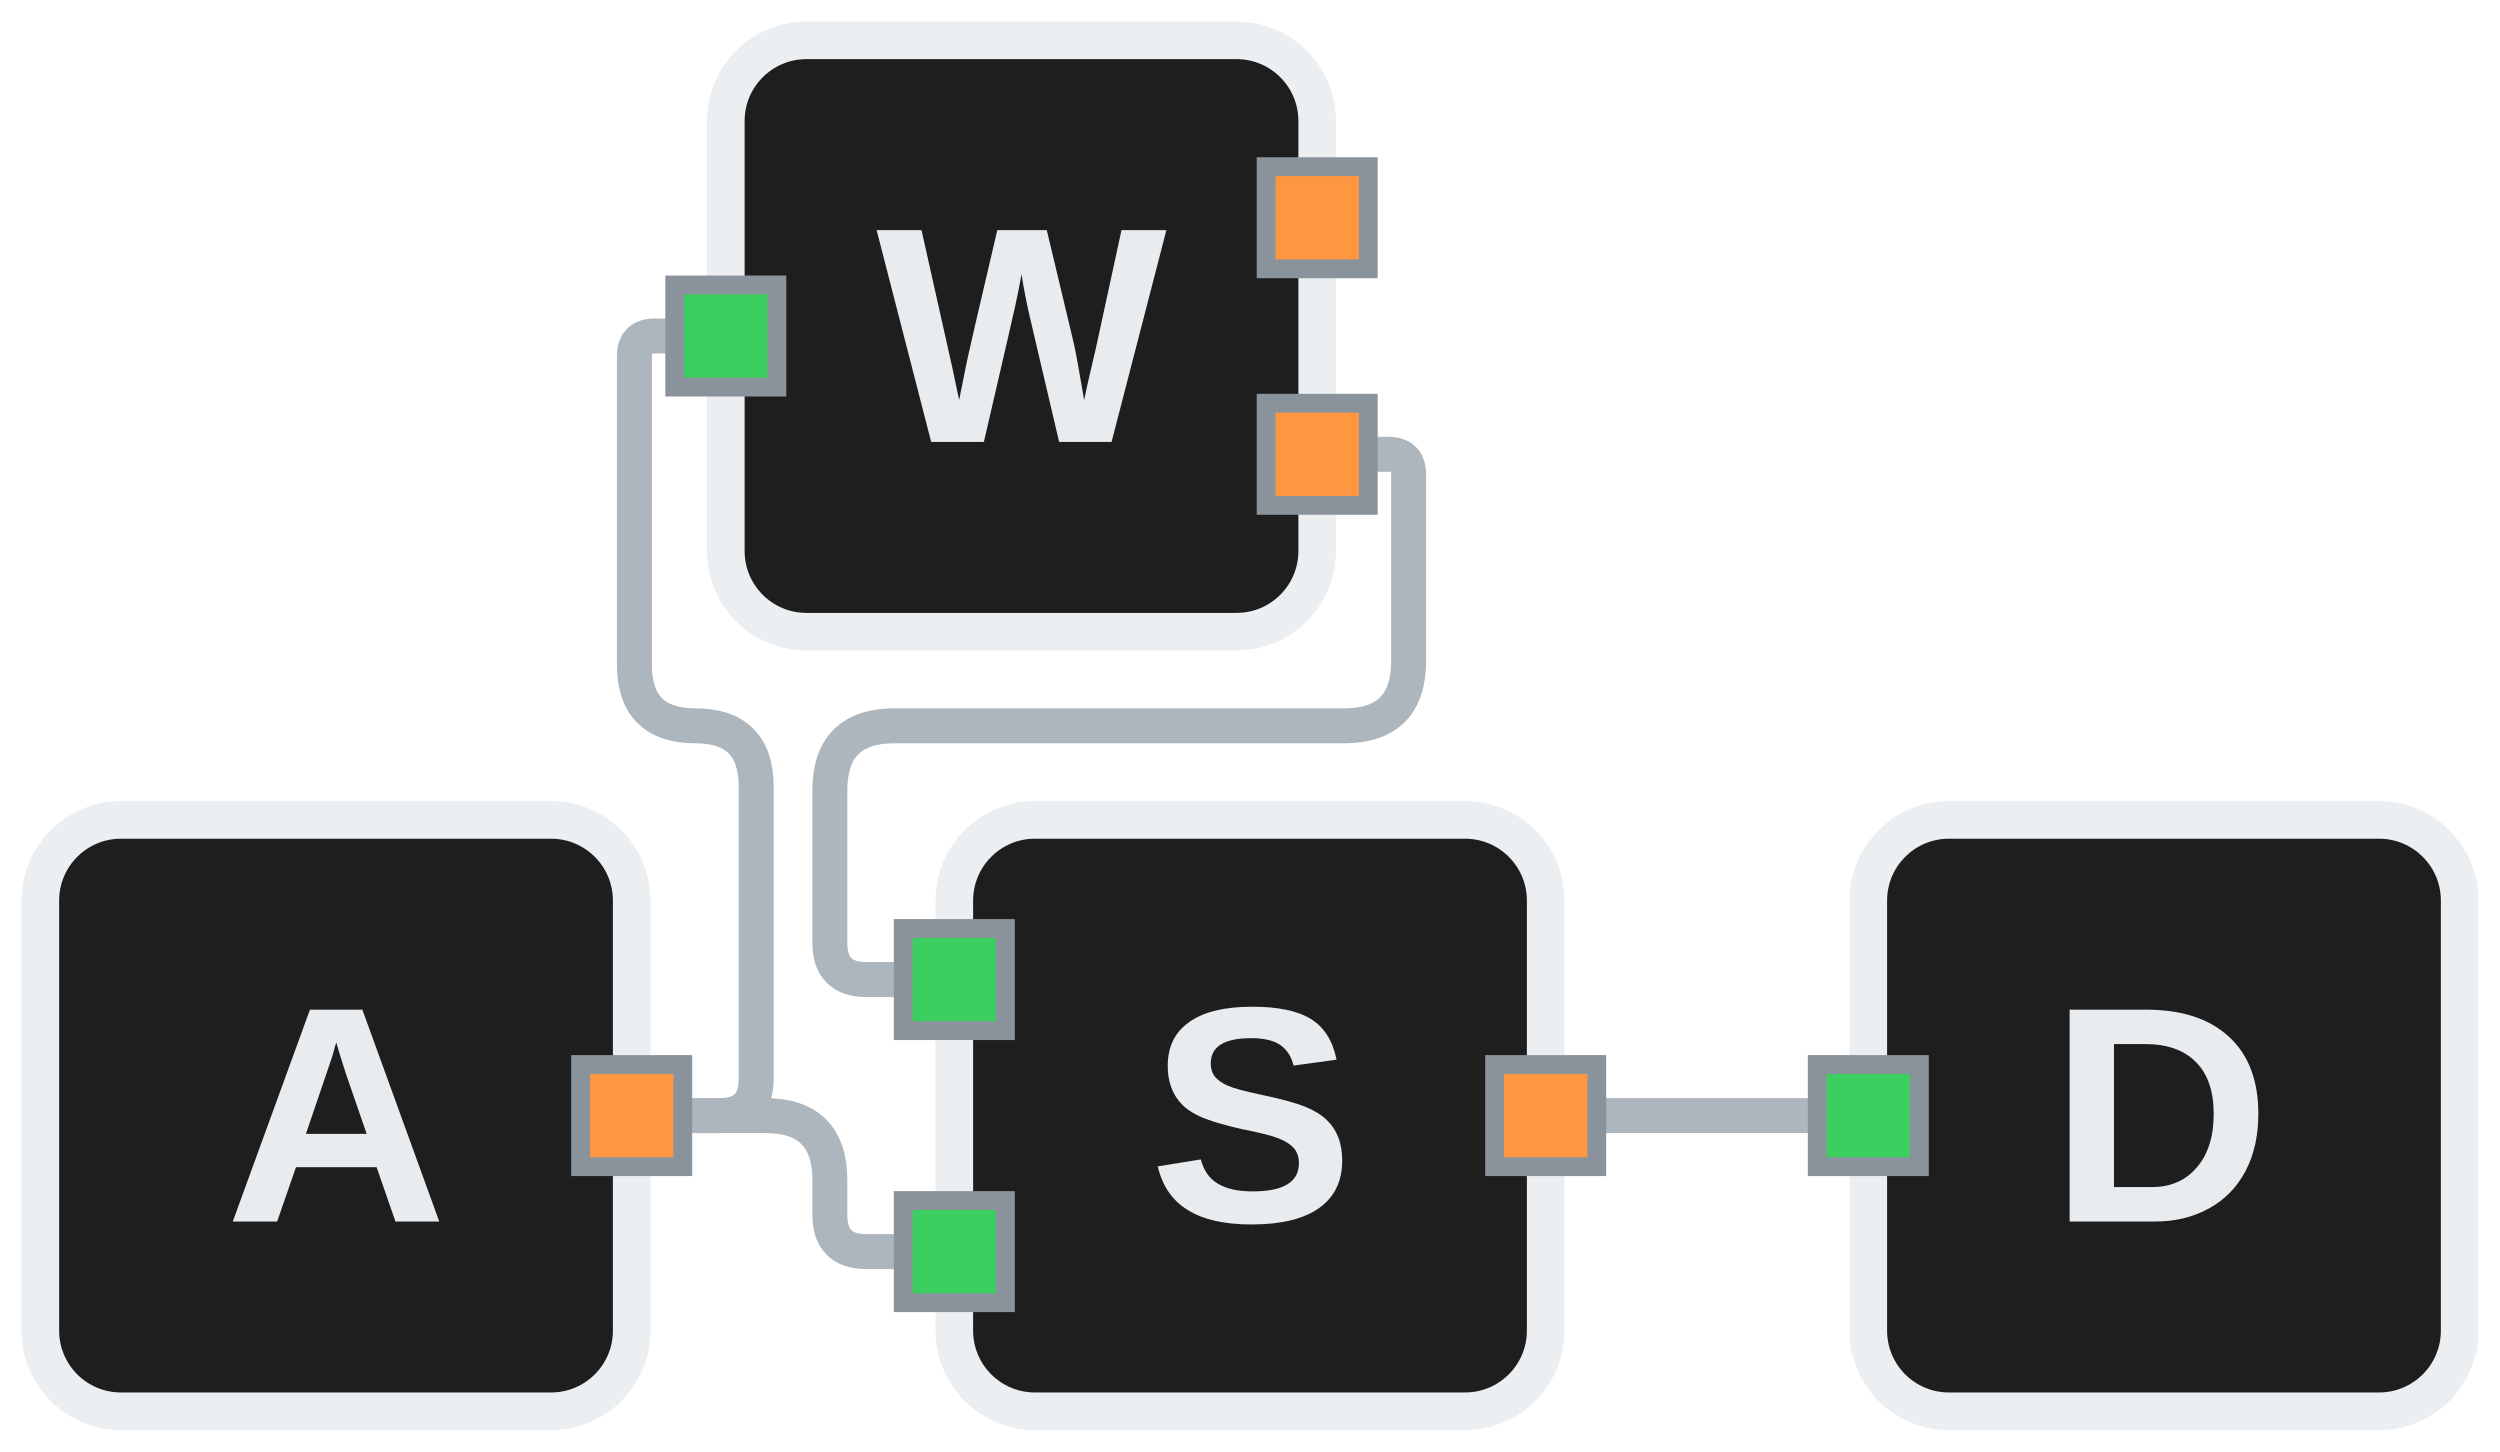
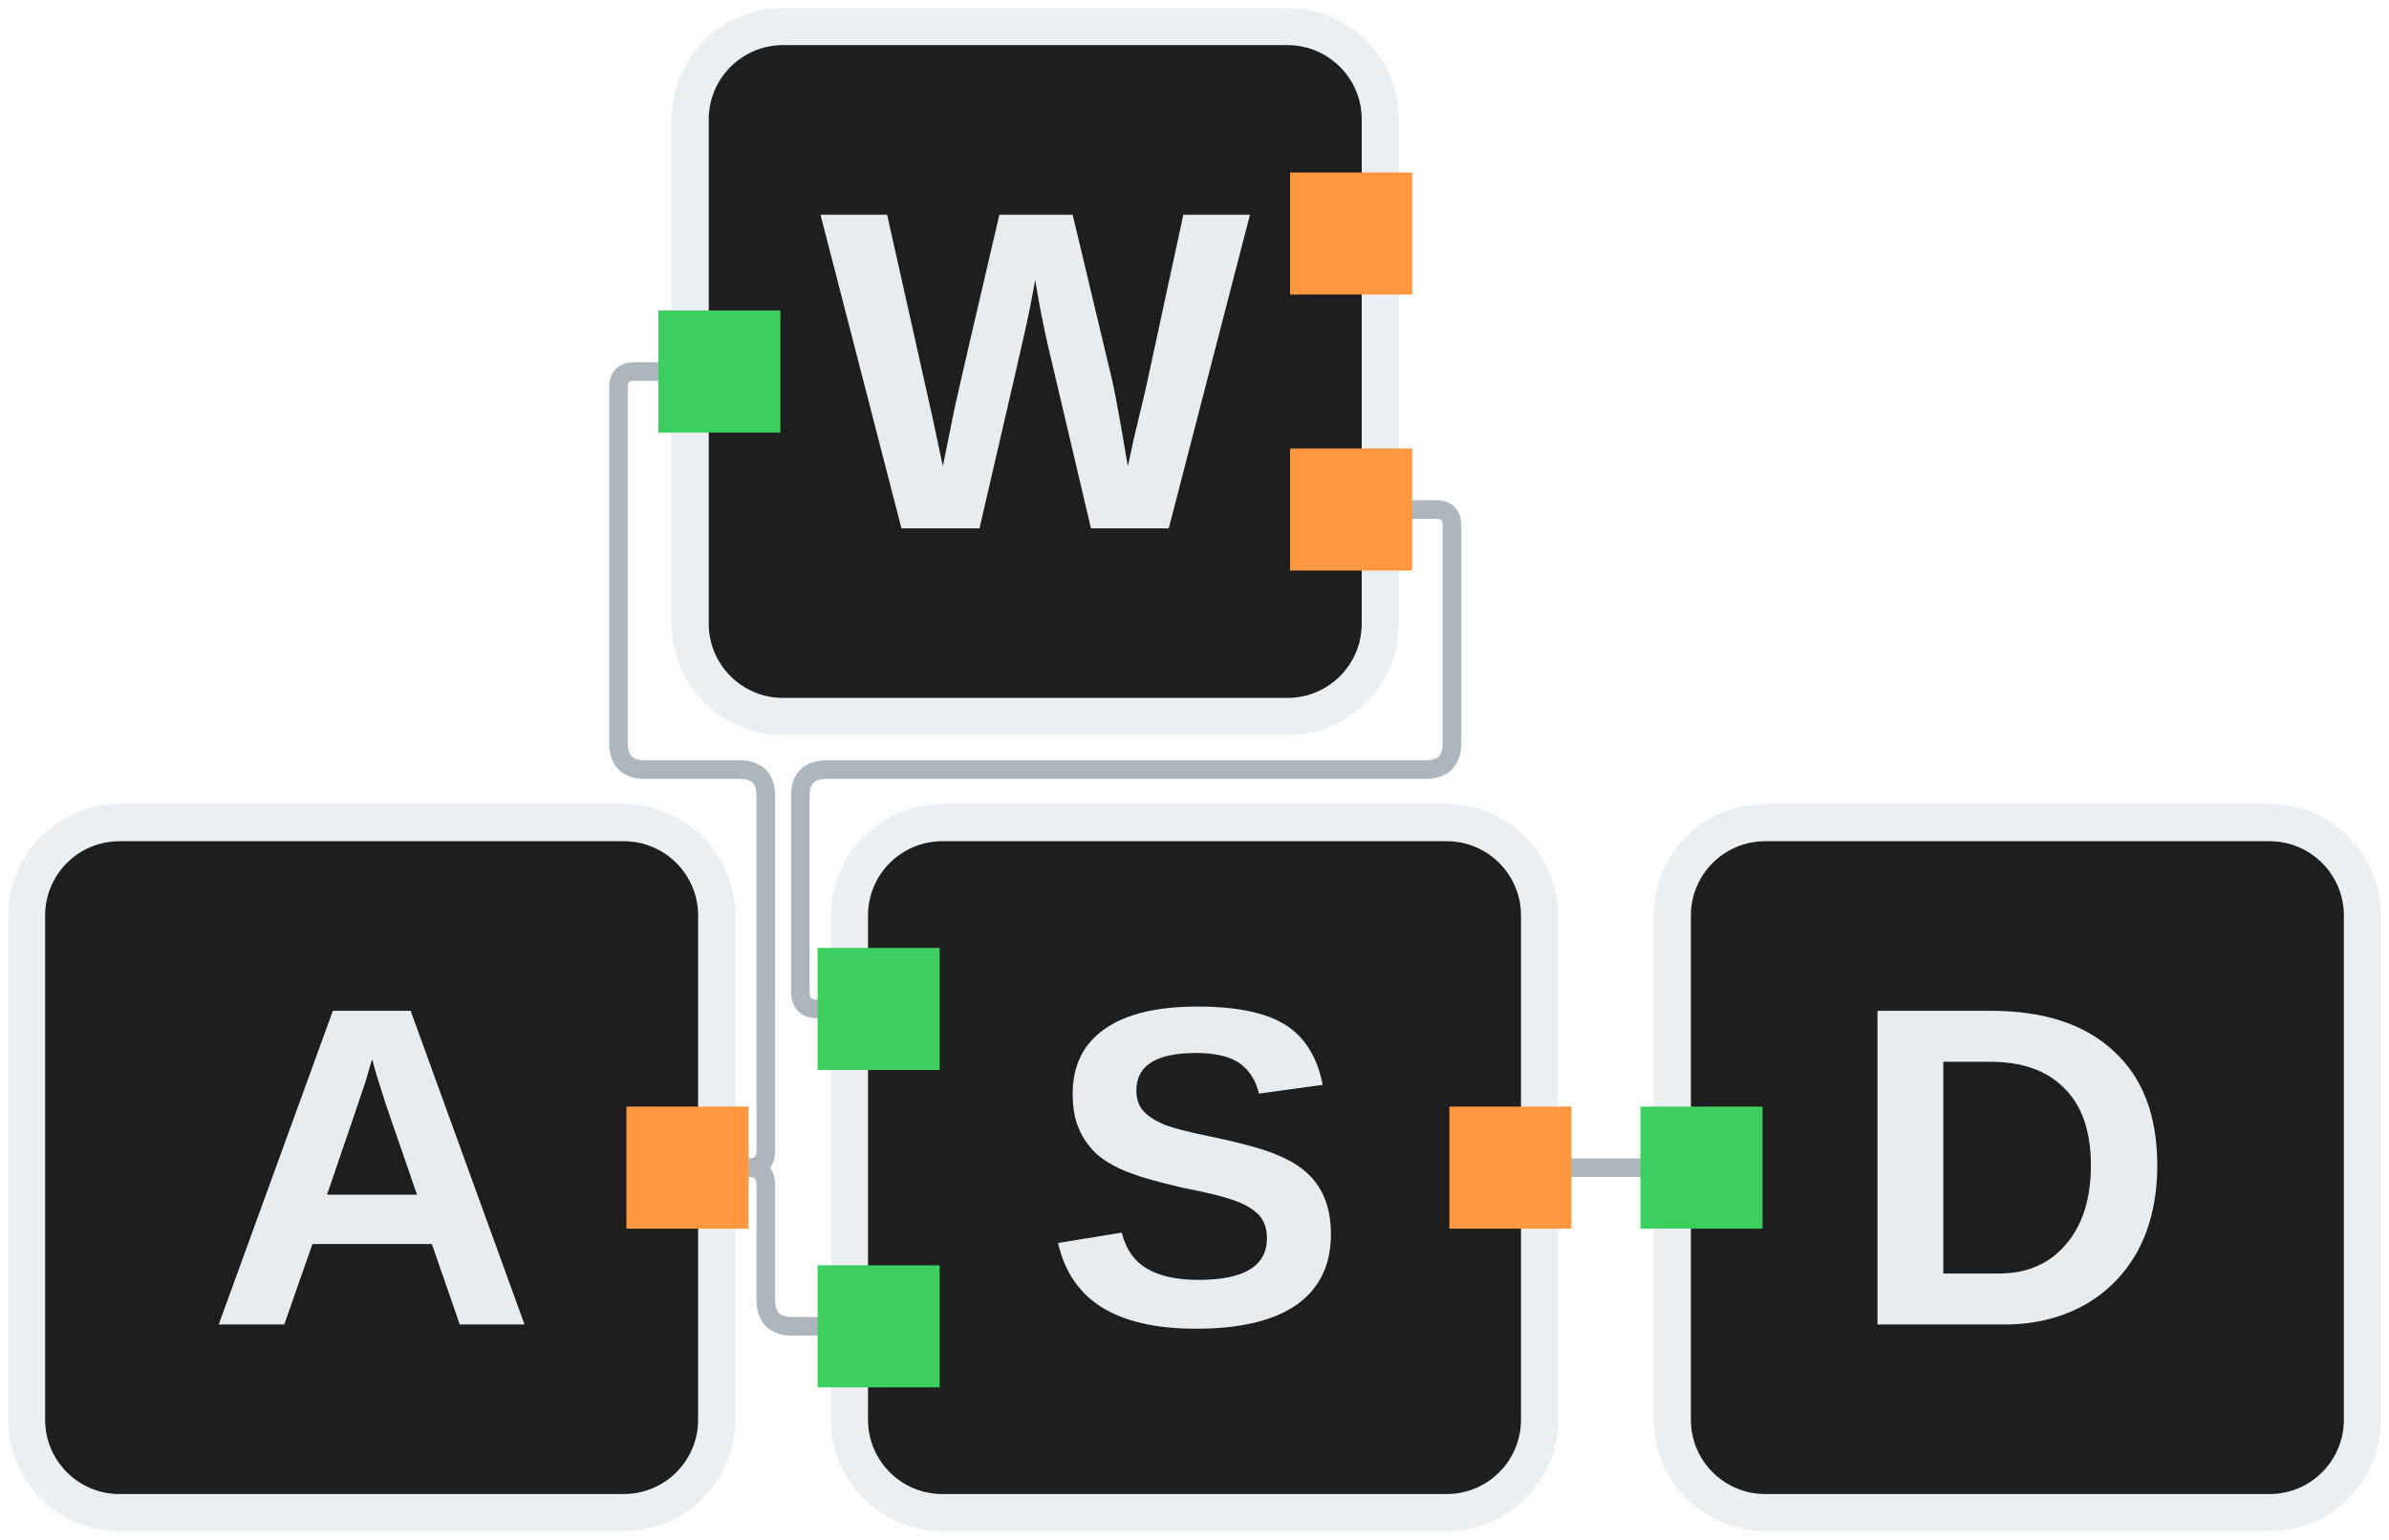
- <svg xmlns="http://www.w3.org/2000/svg" viewBox="0 0 93 54">
-   <rect x="27" y="1.5" width="22" height="22" rx="3" fill="#1e1e1e" stroke="#eceff1" stroke-width="1.4" />
-   <rect x="1.5" y="30.5" width="22" height="22" rx="3" fill="#1e1e1e" stroke="#eceff1" stroke-width="1.4" />
-   <rect x="35.5" y="30.5" width="22" height="22" rx="3" fill="#1e1e1e" stroke="#eceff1" stroke-width="1.4" />
-   <rect x="69.5" y="30.5" width="22" height="22" rx="3" fill="#1e1e1e" stroke="#eceff1" stroke-width="1.4" />
-   <path fill="#e9ecef" d="M41.35 16.44H39.4L38.33 11.88Q38.14 11.08 38 10.2Q37.87 10.93 37.78 11.32Q37.7 11.7 36.6 16.44H34.64L32.61 8.56H34.28L35.42 13.65L35.68 14.88Q35.84 14.1 35.98 13.39Q36.13 12.69 37.1 8.56H38.94L39.94 12.75Q40.05 13.22 40.33 14.88L40.47 14.23L40.77 12.94L41.72 8.56H43.39ZM14.71 45.44 14.01 43.42H11.01L10.31 45.44H8.66L11.53 37.56H13.48L16.34 45.44ZM12.51 38.78 12.47 38.9Q12.42 39.1 12.34 39.36Q12.26 39.61 11.38 42.18H13.64L12.86 39.92L12.62 39.16ZM49.93 43.17Q49.93 44.33 49.07 44.94Q48.21 45.55 46.55 45.55Q45.04 45.55 44.18 45.01Q43.32 44.48 43.07 43.39L44.67 43.13Q44.83 43.75 45.3 44.03Q45.77 44.32 46.6 44.32Q48.32 44.32 48.32 43.27Q48.32 42.93 48.13 42.71Q47.93 42.49 47.57 42.35Q47.21 42.2 46.18 42Q45.3 41.79 44.96 41.66Q44.61 41.54 44.33 41.37Q44.05 41.2 43.86 40.96Q43.66 40.72 43.55 40.39Q43.44 40.07 43.44 39.65Q43.44 38.58 44.24 38.02Q45.04 37.45 46.58 37.45Q48.04 37.45 48.77 37.91Q49.51 38.37 49.72 39.42L48.12 39.64Q48 39.13 47.62 38.87Q47.25 38.62 46.54 38.62Q45.04 38.62 45.04 39.56Q45.04 39.86 45.2 40.06Q45.36 40.25 45.68 40.39Q45.99 40.53 46.94 40.73Q48.08 40.97 48.57 41.18Q49.06 41.38 49.34 41.65Q49.63 41.92 49.78 42.3Q49.93 42.68 49.93 43.17ZM84.01 41.44Q84.01 42.66 83.53 43.57Q83.05 44.47 82.18 44.95Q81.3 45.44 80.18 45.44H76.99V37.56H79.84Q81.83 37.56 82.92 38.57Q84.01 39.57 84.01 41.44ZM82.35 41.44Q82.35 40.17 81.69 39.51Q81.03 38.84 79.81 38.84H78.64V44.16H80.04Q81.1 44.16 81.72 43.43Q82.35 42.7 82.35 41.44Z" />
-   <path d="M50.9 16.9L51.65 16.9Q52.4 16.9 52.4 17.65L52.4 24.6Q52.4 27 50 27L33.27 27Q30.87 27 30.87 29.4L30.87 35.07Q30.87 36.44 32.23 36.44L33.6 36.44" fill="none" stroke="#adb5bd" stroke-width="1.3" stroke-linecap="round" stroke-linejoin="round" />
-   <path d="M25.4 41.5L28.47 41.5Q30.87 41.5 30.87 43.9L30.87 45.19Q30.87 46.56 32.23 46.56L33.6 46.56" fill="none" stroke="#adb5bd" stroke-width="1.3" stroke-linecap="round" stroke-linejoin="round" />
-   <path d="M25.4 41.5L26.77 41.5Q28.13 41.5 28.13 40.13L28.13 29.27Q28.13 27 25.87 27L25.87 27Q23.6 27 23.6 24.73L23.6 13.25Q23.6 12.5 24.35 12.5L25.1 12.5" fill="none" stroke="#adb5bd" stroke-width="1.3" stroke-linecap="round" stroke-linejoin="round" />
-   <path d="M59.4 41.5L67.6 41.5" fill="none" stroke="#adb5bd" stroke-width="1.3" stroke-linecap="round" stroke-linejoin="round" />
-   <rect x="21.6" y="39.6" width="3.8" height="3.8" fill="#ff9640" stroke="#8a939c" stroke-width="0.7" />
-   <rect x="47.1" y="15" width="3.8" height="3.8" fill="#ff9640" stroke="#8a939c" stroke-width="0.7" />
-   <rect x="55.6" y="39.6" width="3.8" height="3.8" fill="#ff9640" stroke="#8a939c" stroke-width="0.7" />
-   <rect x="47.1" y="6.2" width="3.8" height="3.8" fill="#ff9640" stroke="#8a939c" stroke-width="0.7" />
-   <rect x="25.1" y="10.6" width="3.8" height="3.8" fill="#3ccf5f" stroke="#8a939c" stroke-width="0.7" />
-   <rect x="33.6" y="34.54" width="3.8" height="3.8" fill="#3ccf5f" stroke="#8a939c" stroke-width="0.7" />
-   <rect x="33.6" y="44.66" width="3.8" height="3.8" fill="#3ccf5f" stroke="#8a939c" stroke-width="0.7" />
-   <rect x="67.6" y="39.6" width="3.8" height="3.8" fill="#3ccf5f" stroke="#8a939c" stroke-width="0.7" />
+ <svg xmlns="http://www.w3.org/2000/svg" viewBox="0 0 90 58">
+   <rect x="26" y="1" width="26" height="26" rx="3.5" fill="#1e1e1e" stroke="#eceff1" stroke-width="1.4" />
+   <rect x="1" y="31" width="26" height="26" rx="3.5" fill="#1e1e1e" stroke="#eceff1" stroke-width="1.4" />
+   <rect x="32" y="31" width="26" height="26" rx="3.5" fill="#1e1e1e" stroke="#eceff1" stroke-width="1.4" />
+   <rect x="63" y="31" width="26" height="26" rx="3.5" fill="#1e1e1e" stroke="#eceff1" stroke-width="1.4" />
+   <path fill="#e9ecef" d="M44.03 19.91H41.1L39.49 13.07Q39.21 11.87 39 10.55Q38.8 11.64 38.67 12.23Q38.55 12.8 36.9 19.91H33.96L30.91 8.09H33.42L35.13 15.73L35.52 17.57Q35.76 16.4 35.97 15.34Q36.2 14.29 37.65 8.09H40.41L41.91 14.38Q42.07 15.08 42.49 17.57L42.7 16.59L43.16 14.66L44.58 8.09H47.09ZM17.32 49.91 16.27 46.88H11.77L10.71 49.91H8.24L12.54 38.09H15.47L19.76 49.91ZM14.02 39.92 13.96 40.1Q13.88 40.4 13.76 40.79Q13.64 41.16 12.32 45.02H15.71L14.54 41.63L14.18 40.49ZM50.14 46.51Q50.14 48.24 48.86 49.16Q47.56 50.07 45.07 50.07Q42.81 50.07 41.52 49.27Q40.23 48.47 39.86 46.84L42.26 46.45Q42.49 47.38 43.2 47.8Q43.91 48.23 45.15 48.23Q47.73 48.23 47.73 46.66Q47.73 46.14 47.45 45.81Q47.14 45.48 46.61 45.28Q46.06 45.05 44.52 44.75Q43.2 44.44 42.69 44.24Q42.16 44.06 41.74 43.8Q41.32 43.55 41.04 43.19Q40.74 42.83 40.57 42.34Q40.41 41.86 40.41 41.22Q40.41 39.62 41.61 38.78Q42.81 37.93 45.12 37.93Q47.31 37.93 48.41 38.61Q49.52 39.3 49.83 40.88L47.43 41.21Q47.25 40.45 46.68 40.05Q46.12 39.68 45.06 39.68Q42.81 39.68 42.81 41.09Q42.81 41.54 43.05 41.84Q43.29 42.12 43.77 42.34Q44.23 42.55 45.66 42.84Q47.37 43.2 48.11 43.52Q48.84 43.82 49.26 44.22Q49.7 44.63 49.92 45.2Q50.14 45.77 50.14 46.51ZM81.27 43.91Q81.27 45.74 80.55 47.11Q79.82 48.45 78.52 49.18Q77.2 49.91 75.52 49.91H70.73V38.09H75.01Q78 38.09 79.63 39.61Q81.27 41.11 81.27 43.91ZM78.77 43.91Q78.77 42.01 77.78 41.02Q76.8 40.01 74.97 40.01H73.21V47.99H75.31Q76.9 47.99 77.83 46.89Q78.77 45.8 78.77 43.91Z" />
+   <path d="M53.2 19.2L54.1 19.2Q54.7 19.2 54.7 19.8L54.7 28Q54.7 29 53.7 29L31.15 29Q30.15 29 30.15 30L30.15 37.37Q30.15 38.02 30.8 38.02" fill="none" stroke="#adb5bd" stroke-width="0.7" stroke-linecap="round" stroke-linejoin="round" />
+   <path d="M28.2 44Q28.85 44 28.85 44.65L28.85 48.98Q28.85 49.98 29.85 49.98L30.8 49.98" fill="none" stroke="#adb5bd" stroke-width="0.7" stroke-linecap="round" stroke-linejoin="round" />
+   <path d="M28.2 44Q28.85 44 28.85 43.35L28.85 30Q28.85 29 27.85 29L24.3 29Q23.3 29 23.3 28L23.3 14.6Q23.3 14 23.9 14L24.8 14" fill="none" stroke="#adb5bd" stroke-width="0.7" stroke-linecap="round" stroke-linejoin="round" />
+   <path d="M59.2 44L61.8 44" fill="none" stroke="#adb5bd" stroke-width="0.7" stroke-linecap="round" stroke-linejoin="round" />
+   <rect x="23.6" y="41.7" width="4.6" height="4.6" fill="#ff9640" />
+   <rect x="48.6" y="16.9" width="4.6" height="4.6" fill="#ff9640" />
+   <rect x="54.6" y="41.7" width="4.6" height="4.6" fill="#ff9640" />
+   <rect x="48.6" y="6.5" width="4.6" height="4.6" fill="#ff9640" />
+   <rect x="24.8" y="11.7" width="4.6" height="4.6" fill="#3ccf5f" />
+   <rect x="30.8" y="35.72" width="4.6" height="4.6" fill="#3ccf5f" />
+   <rect x="30.8" y="47.68" width="4.6" height="4.6" fill="#3ccf5f" />
+   <rect x="61.8" y="41.7" width="4.6" height="4.6" fill="#3ccf5f" />
</svg>
